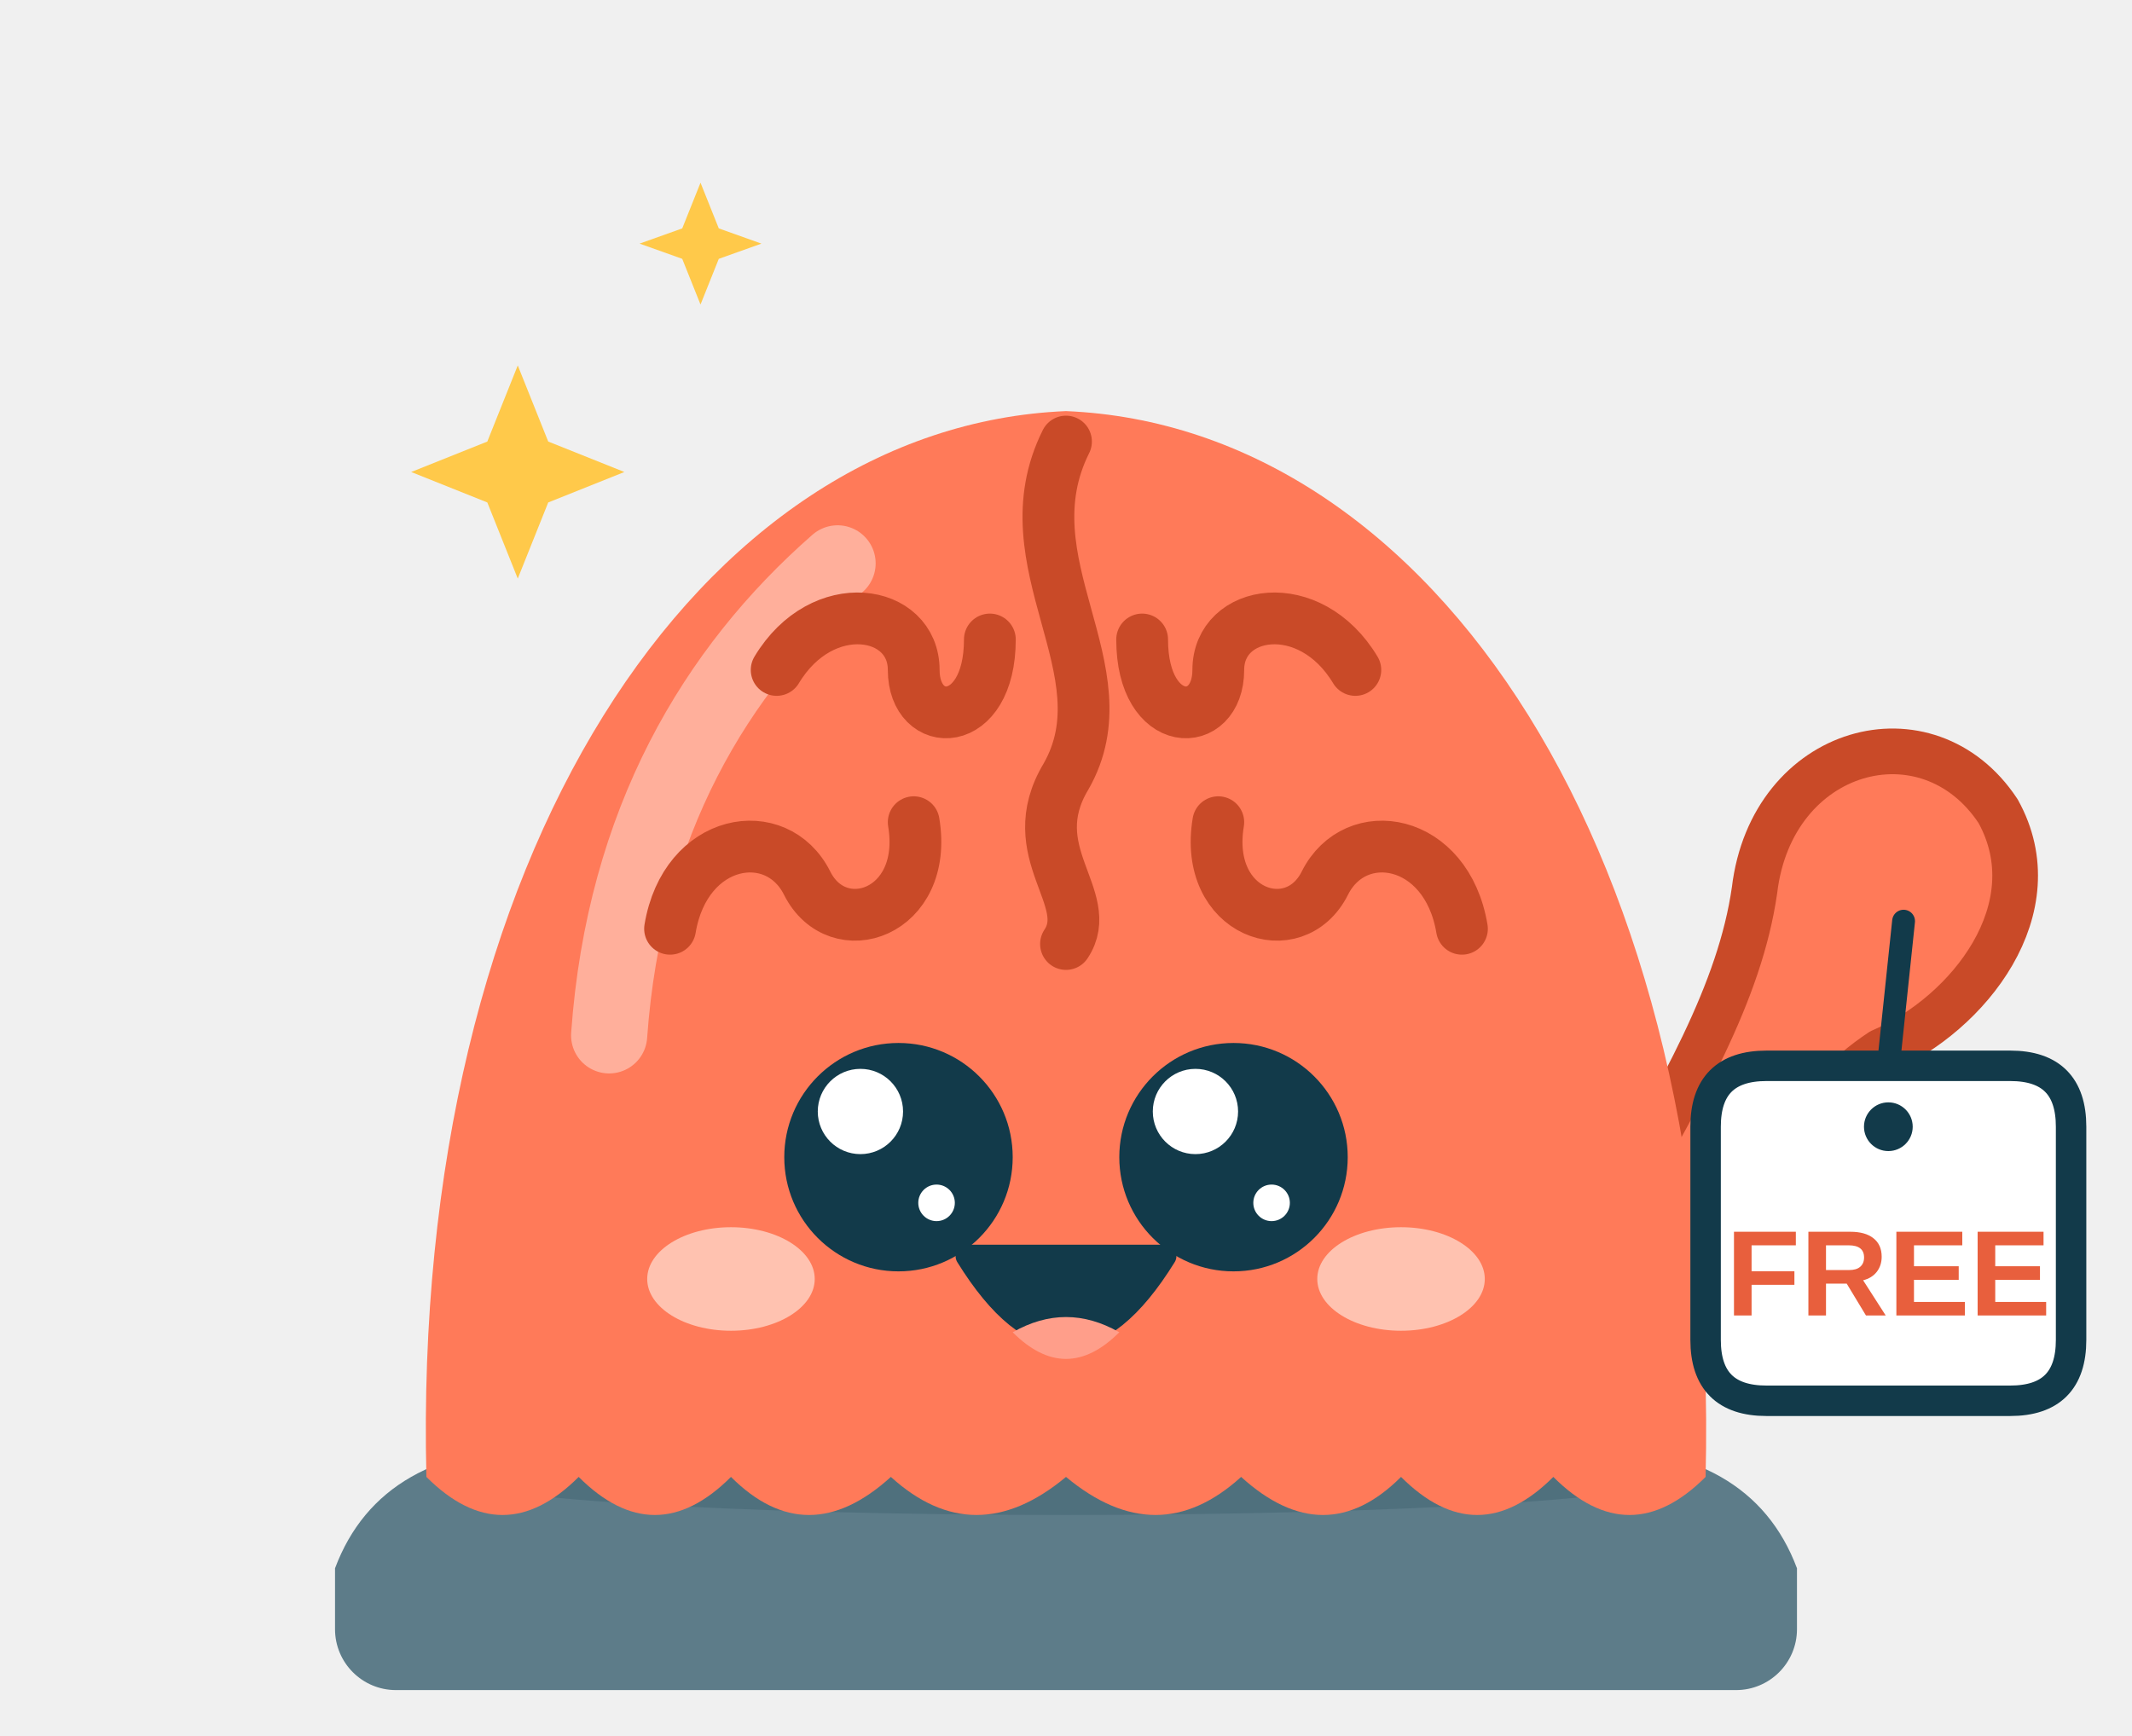
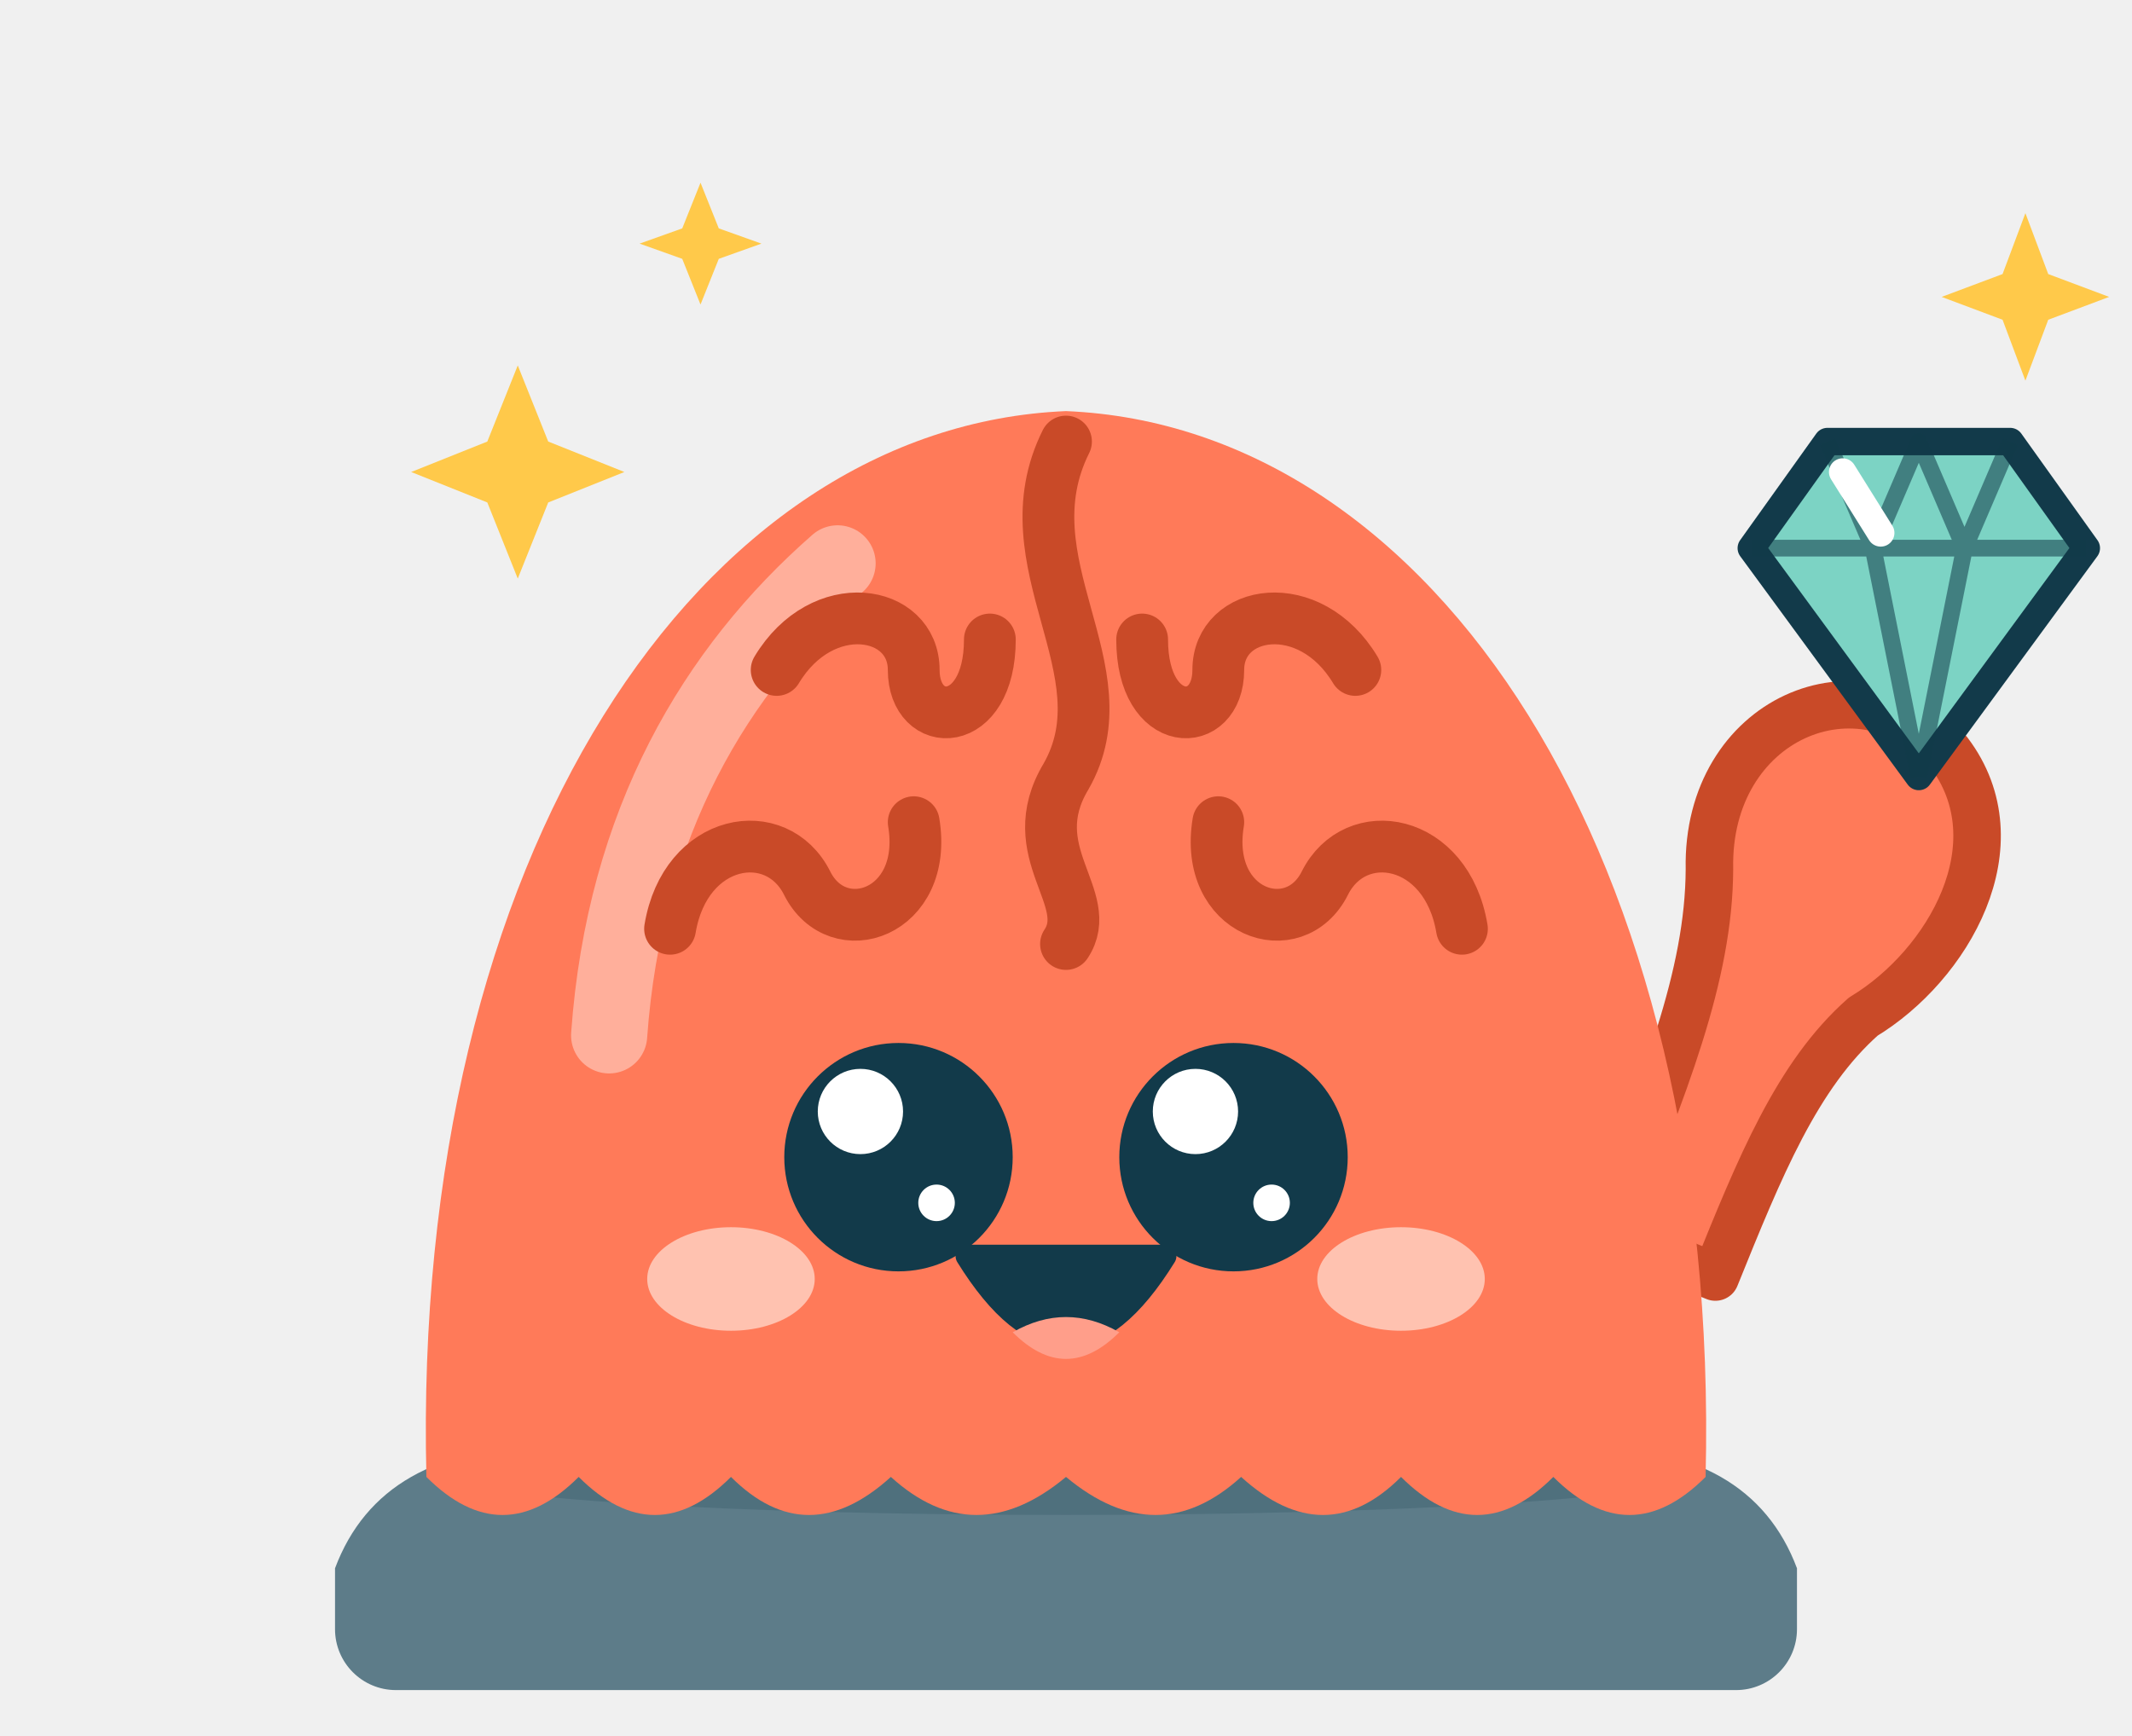
- <svg xmlns="http://www.w3.org/2000/svg" viewBox="-20 -14 140 114" role="img" aria-label="Lobey holding a price tag">
+ <svg xmlns="http://www.w3.org/2000/svg" viewBox="-20 -14 140 114" role="img" aria-label="Lobey holding up a gem">
  <style>
.body { transform-box: view-box; transform-origin: 50px 84px; animation: bob 2.6s ease-in-out infinite; }
.eye { transform-box: fill-box; transform-origin: center; animation: blink 4.8s infinite; }
.shadow { transform-box: fill-box; transform-origin: center; }
.armT { transform-box: view-box; transform-origin: 90px 66px; animation: lift 2.6s ease-in-out infinite; }
- .tag { transform-box: view-box; transform-origin: 105px 46.5px; animation: swing 2.6s ease-in-out infinite; }
+ .tag { transform-box: view-box; transform-origin: 106px 37px; animation: tilt 2.6s ease-in-out infinite; }
+ .glint { transform-box: fill-box; transform-origin: center; animation: twinkle 1.3s ease-in-out infinite; }
.spk { transform-box: fill-box; transform-origin: center; animation: twinkle 2.6s ease-in-out infinite; }
.spk.s2 { animation-delay: 1.1s; }
@keyframes blink { 0%, 44%, 48%, 100% { transform: scaleY(1); } 46% { transform: scaleY(.1); } }
@keyframes bob { 0%,100% { transform: translateY(0); } 50% { transform: translateY(-3px); } }
@keyframes lift { 0%,100% { transform: rotate(0deg); } 50% { transform: rotate(-4deg); } }
- @keyframes swing { 0%,100% { transform: rotate(5deg); } 50% { transform: rotate(-5deg); } }
+ @keyframes tilt { 0%,100% { transform: rotate(-5deg); } 50% { transform: rotate(5deg); } }
@keyframes twinkle { 0%,100% { transform: scale(.4) rotate(0deg); opacity: .2; } 40%,60% { transform: scale(1) rotate(20deg); opacity: 1; } }
@media (prefers-reduced-motion: reduce) { * { animation: none !important; } }</style>
  <g class="spk">
    <path d="M14 10 L16 15 L21 17 L16 19 L14 24 L12 19 L7 17 L12 15 Z" fill="#ffc94a" />
  </g>
  <g class="spk s2">
    <path d="M26 -2 L27.2 1 L30 2 L27.2 3 L26 6 L24.8 3 L22 2 L24.8 1 Z" fill="#ffc94a" />
  </g>
  <path d="M2 89 Q5 81 16 81 H84 Q95 81 98 89 V93 a4 4 0 0 1 -4 4 H6 a4 4 0 0 1 -4 -4 Z" fill="#5d7c89" />
  <ellipse class="shadow" cx="50" cy="83" rx="40" ry="2.5" fill="#123a4a" opacity=".18" />
  <g class="body">
    <g class="armT">
-       <path transform="translate(90 66) rotate(30) scale(1.25)" d="M-3 2 C-3 -6 -3 -12 -5 -17 C-8 -24 -2 -30 4 -27 C9 -24 8 -17 5 -13 C3 -9 3 -4 3 2 Z" fill="#ff7a59" stroke="#c94a28" stroke-width="2.4" stroke-linejoin="round" />
+       <path transform="translate(90 66) rotate(22) scale(1.3)" d="M-3 2 C-3 -6 -3 -12 -5 -17 C-8 -24 -2 -30 4 -27 C9 -24 8 -17 5 -13 C3 -9 3 -4 3 2 Z" fill="#ff7a59" stroke="#c94a28" stroke-width="2.4" stroke-linejoin="round" />
    </g>
    <path d="M8 83 C7 42 26 14 50 13 C74 14 93 42 92 83 Q87 88 82 83 Q77 88 72 83 Q67 88 61.5 83 Q56 88 50 83 Q44 88 38.5 83 Q33 88 28 83 Q23 88 18 83 Q13 88 8 83 Z" fill="#ff7a59" />
    <path d="M20 54 C21 40 27 30 35 23" fill="none" stroke="#fff" stroke-opacity=".4" stroke-width="5" stroke-linecap="round" />
    <g fill="none" stroke="#c94a28" stroke-width="3.4" stroke-linecap="round" stroke-linejoin="round">
      <path class="fold" d="M50 15 C46 23 54 30 50 37 C47 42 52 45 50 48" />
      <path class="fold f2" d="M31 30 C34 25 40 26 40 30 C40 34 45 34 45 28" />
      <path class="fold f3" d="M69 30 C66 25 60 26 60 30 C60 34 55 34 55 28" />
      <path class="fold f4" d="M24 47 C25 41 31 40 33 44 C35 48 41 46 40 40" />
      <path class="fold f5" d="M76 47 C75 41 69 40 67 44 C65 48 59 46 60 40" />
    </g>
    <ellipse class="cheek" cx="28" cy="70" rx="5.5" ry="3.4" fill="#ffc2b0" />
    <ellipse class="cheek" cx="72" cy="70" rx="5.5" ry="3.4" fill="#ffc2b0" />
    <g class="eye">
      <circle cx="39" cy="62" r="7.5" fill="#123a4a" />
      <g class="pupil">
        <circle cx="36.5" cy="59" r="2.8" fill="#fff" />
        <circle cx="41.5" cy="65" r="1.2" fill="#fff" />
      </g>
    </g>
    <g class="eye">
      <circle cx="61" cy="62" r="7.5" fill="#123a4a" />
      <g class="pupil">
        <circle cx="58.5" cy="59" r="2.8" fill="#fff" />
        <circle cx="63.5" cy="65" r="1.2" fill="#fff" />
      </g>
    </g>
    <path d="M43.5 68.5 Q50 79 56.5 68.5 Z" fill="#123a4a" stroke="#123a4a" stroke-width="1.5" stroke-linejoin="round" />
    <path d="M46.5 73.5 Q50 71.5 53.5 73.5 Q50 77 46.5 73.5 Z" fill="#ff9e8a" />
    <g class="tag">
-       <path d="M105 46.5 L104 56" stroke="#123a4a" stroke-width="1.5" stroke-linecap="round" />
-       <path d="M92 60 Q92 56 96 56 H112 Q116 56 116 60 V74 Q116 78 112 78 H96 Q92 78 92 74 Z" fill="#fff" stroke="#123a4a" stroke-width="2" />
-       <circle cx="104" cy="60" r="1.6" fill="#123a4a" />
-       <text x="104" y="72.4" text-anchor="middle" font-family="Fredoka, Arial Rounded MT Bold, Arial, sans-serif" font-weight="700" font-size="8" fill="#e85f3d">FREE</text>
+       <path d="M95 22 L100 15 H112 L117 22 L106 37 Z" fill="#7cd3c4" stroke="#123a4a" stroke-width="1.8" stroke-linejoin="round" />
+       <path d="M95 22 H117 M100 15 L103 22 L106 37 M112 15 L109 22 L106 37 M103 22 L106 15 L109 22" fill="none" stroke="#123a4a" stroke-width="1.1" stroke-linejoin="round" stroke-opacity=".55" />
+       <path d="M101 17 L103.5 21" stroke="#fff" stroke-width="1.8" stroke-linecap="round" />
+     </g>
+     <g class="glint">
+       <path d="M113 0 L114.5 4 L118.5 5.5 L114.5 7 L113 11 L111.5 7 L107.5 5.5 L111.5 4 Z" fill="#ffc94a" />
    </g>
  </g>
</svg>
